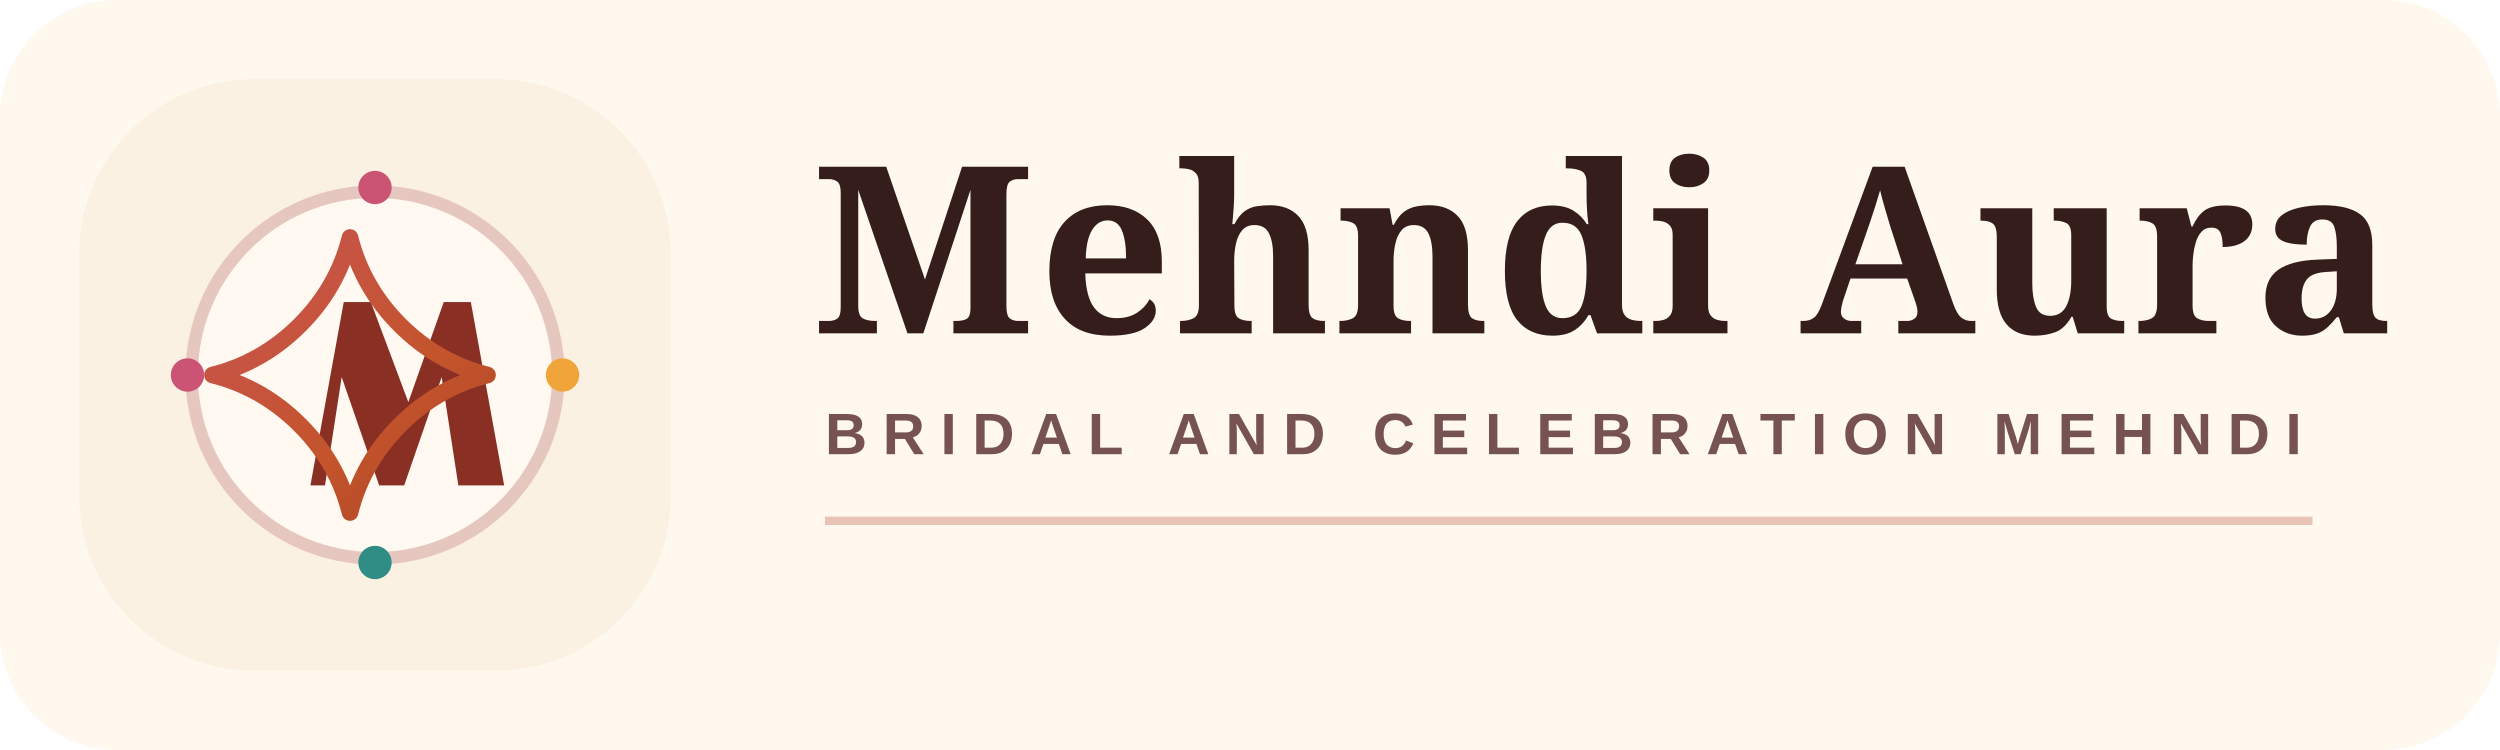
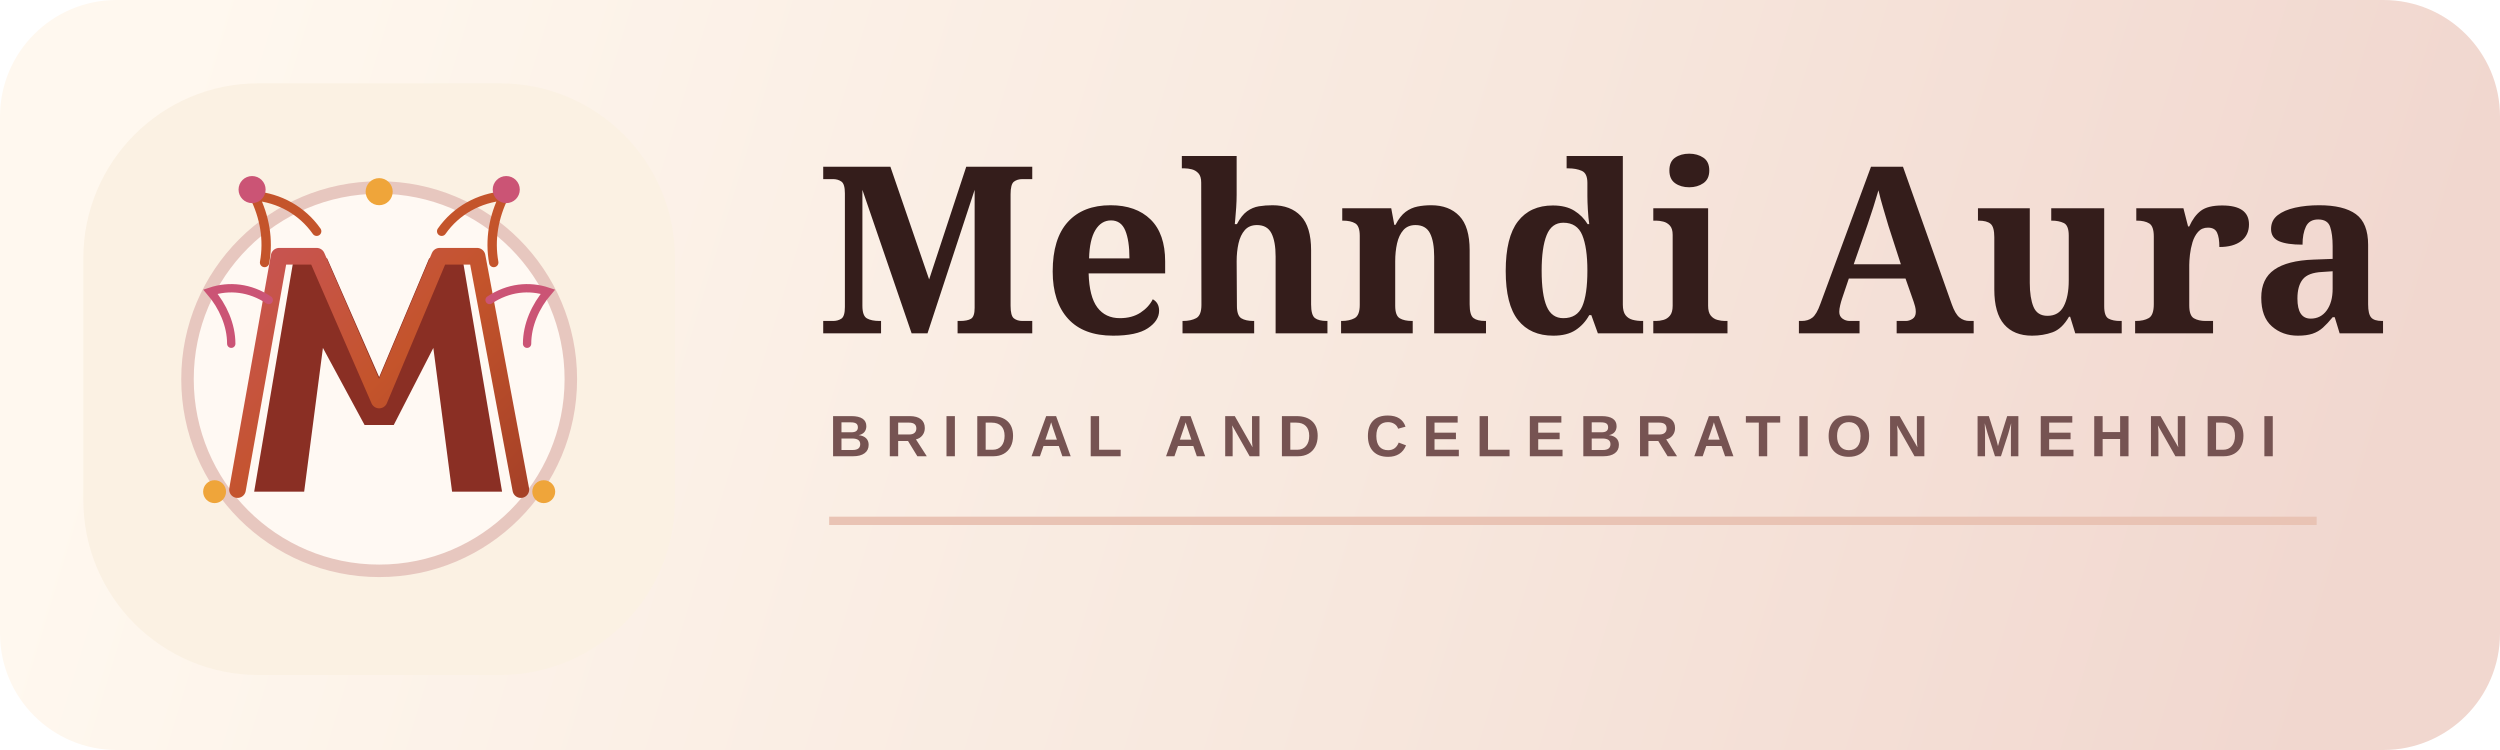
<svg xmlns="http://www.w3.org/2000/svg" width="1200" height="360" viewBox="0 0 1200 360" fill="none">
  <defs>
-     <linearGradient id="wordAccent" x1="46" y1="38" x2="302" y2="320" gradientUnits="userSpaceOnUse">
+     <linearGradient id="wmBg" x1="86" y1="24" x2="1114" y2="336" gradientUnits="userSpaceOnUse">
+       <stop stop-color="#FFF8EF" />
+       <stop offset="0.58" stop-color="#F7E7DD" />
+       <stop offset="1" stop-color="#F1D7CF" />
+     </linearGradient>
+     <linearGradient id="wmInk" x1="84" y1="58" x2="312" y2="292" gradientUnits="userSpaceOnUse">
      <stop stop-color="#CB5475" />
-       <stop offset="0.55" stop-color="#C4542B" />
+       <stop offset="0.48" stop-color="#C4542B" />
      <stop offset="1" stop-color="#8A2F24" />
    </linearGradient>
  </defs>
-   <rect width="1200" height="360" rx="56" fill="#FFF8EF" />
-   <rect x="38" y="38" width="284" height="284" rx="84" fill="#FBF1E3" />
-   <circle cx="180" cy="180" r="88" fill="#FFF9F2" stroke="#E6C7BF" stroke-width="6" />
-   <path d="M149 233L165 145H178L196 193L213 145H226L242 233H220L212 181L194 233H182L164 181L156 233H149Z" fill="#8A2F24" />
-   <path d="M102 180C118 176 132 168 144 156C156 144 164 130 168 114C172 130 180 144 192 156C204 168 218 176 234 180C218 184 204 192 192 204C180 216 172 230 168 246C164 230 156 216 144 204C132 192 118 184 102 180Z" stroke="url(#wordAccent)" stroke-width="8" stroke-linecap="round" stroke-linejoin="round" />
-   <circle cx="180" cy="90" r="8" fill="#CB5475" />
-   <circle cx="270" cy="180" r="8" fill="#EFA53A" />
-   <circle cx="180" cy="270" r="8" fill="#2F8D85" />
-   <circle cx="90" cy="180" r="8" fill="#CB5475" />
-   <text x="390" y="160" fill="#341D1B" font-family="'Cormorant Garamond', Georgia, serif" font-size="112" font-weight="700" letter-spacing="1.8">Mehndi Aura</text>
-   <text x="396" y="218" fill="#765352" font-family="'Manrope', Arial, sans-serif" font-size="28" font-weight="600" letter-spacing="7.5">BRIDAL AND CELEBRATION MEHNDI</text>
-   <path d="M396 250H1110" stroke="#E9C3B4" stroke-width="4" />
+   <rect width="1200" height="360" rx="56" fill="url(#wmBg)" />
+   <rect x="40" y="40" width="284" height="284" rx="84" fill="#FBF1E3" />
+   <circle cx="182" cy="182" r="92" fill="#FFF9F3" stroke="#E7C7BF" stroke-width="6" />
+   <path d="M122 236L141 124H157L182 181L206 124H222L241 236H217L208 167L189 204H175L155 167L146 236H122Z" fill="#8A2F24" />
+   <path d="M114 235L134 123H152L182 192L211 123H229L250 235" stroke="url(#wmInk)" stroke-width="8" stroke-linecap="round" stroke-linejoin="round" />
+   <path d="M152 111C145 101 134 95 122 94C127 104 129 115 127 126" stroke="#C4542B" stroke-width="4.5" stroke-linecap="round" />
+   <path d="M212 111C219 101 230 95 242 94C237 104 235 115 237 126" stroke="#C4542B" stroke-width="4.5" stroke-linecap="round" />
+   <path d="M129 144C120 138 110 137 101 140C107 147 111 156 111 165" stroke="#CB5475" stroke-width="4" stroke-linecap="round" />
+   <path d="M235 144C244 138 254 137 263 140C257 147 253 156 253 165" stroke="#CB5475" stroke-width="4" stroke-linecap="round" />
+   <g fill="#CB5475">
+     <circle cx="121" cy="91" r="6.5" />
+     <circle cx="243" cy="91" r="6.5" />
+   </g>
+   <g fill="#EFA53A">
+     <circle cx="182" cy="92" r="6.5" />
+     <circle cx="103" cy="236" r="5.5" />
+     <circle cx="261" cy="236" r="5.5" />
+   </g>
+   <text x="392" y="160" fill="#341D1B" font-family="'Cormorant Garamond', Georgia, serif" font-size="112" font-weight="700" letter-spacing="1.4">Mehndi Aura</text>
+   <text x="398" y="219" fill="#765352" font-family="'Manrope', Arial, sans-serif" font-size="28" font-weight="600" letter-spacing="7">BRIDAL AND CELEBRATION MEHNDI</text>
+   <path d="M398 250H1112" stroke="#E9C3B4" stroke-width="4" />
</svg>
